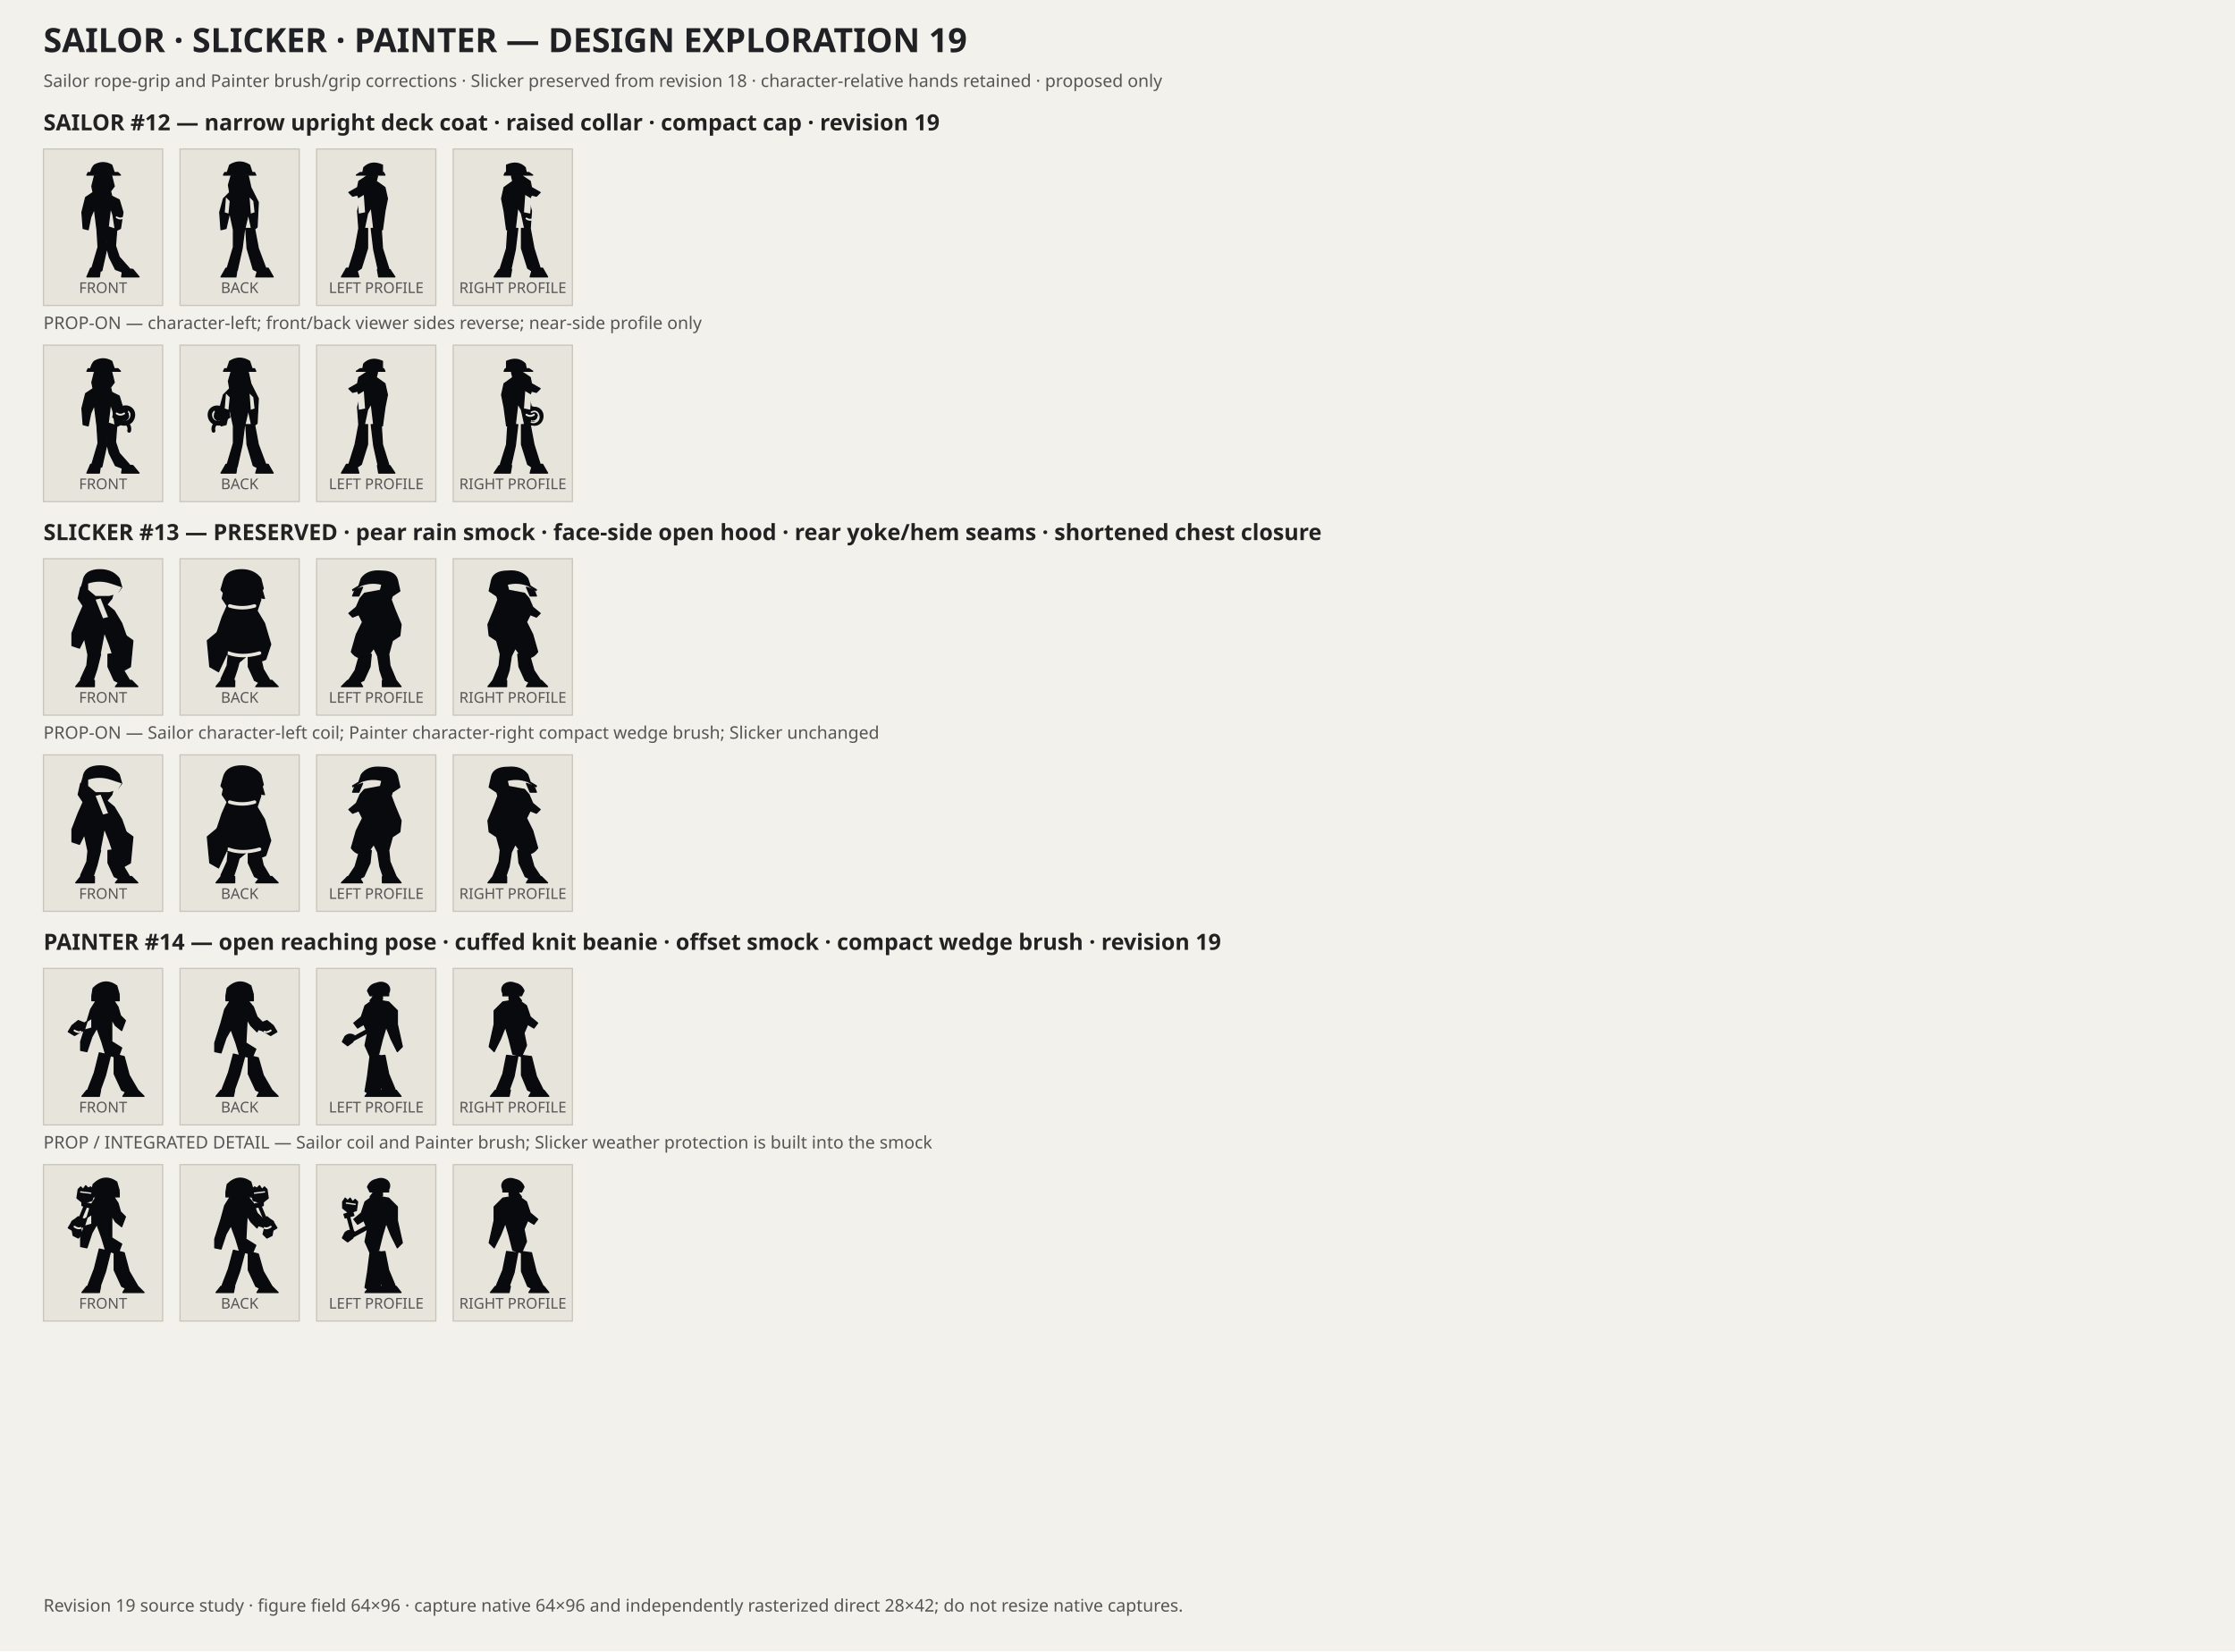
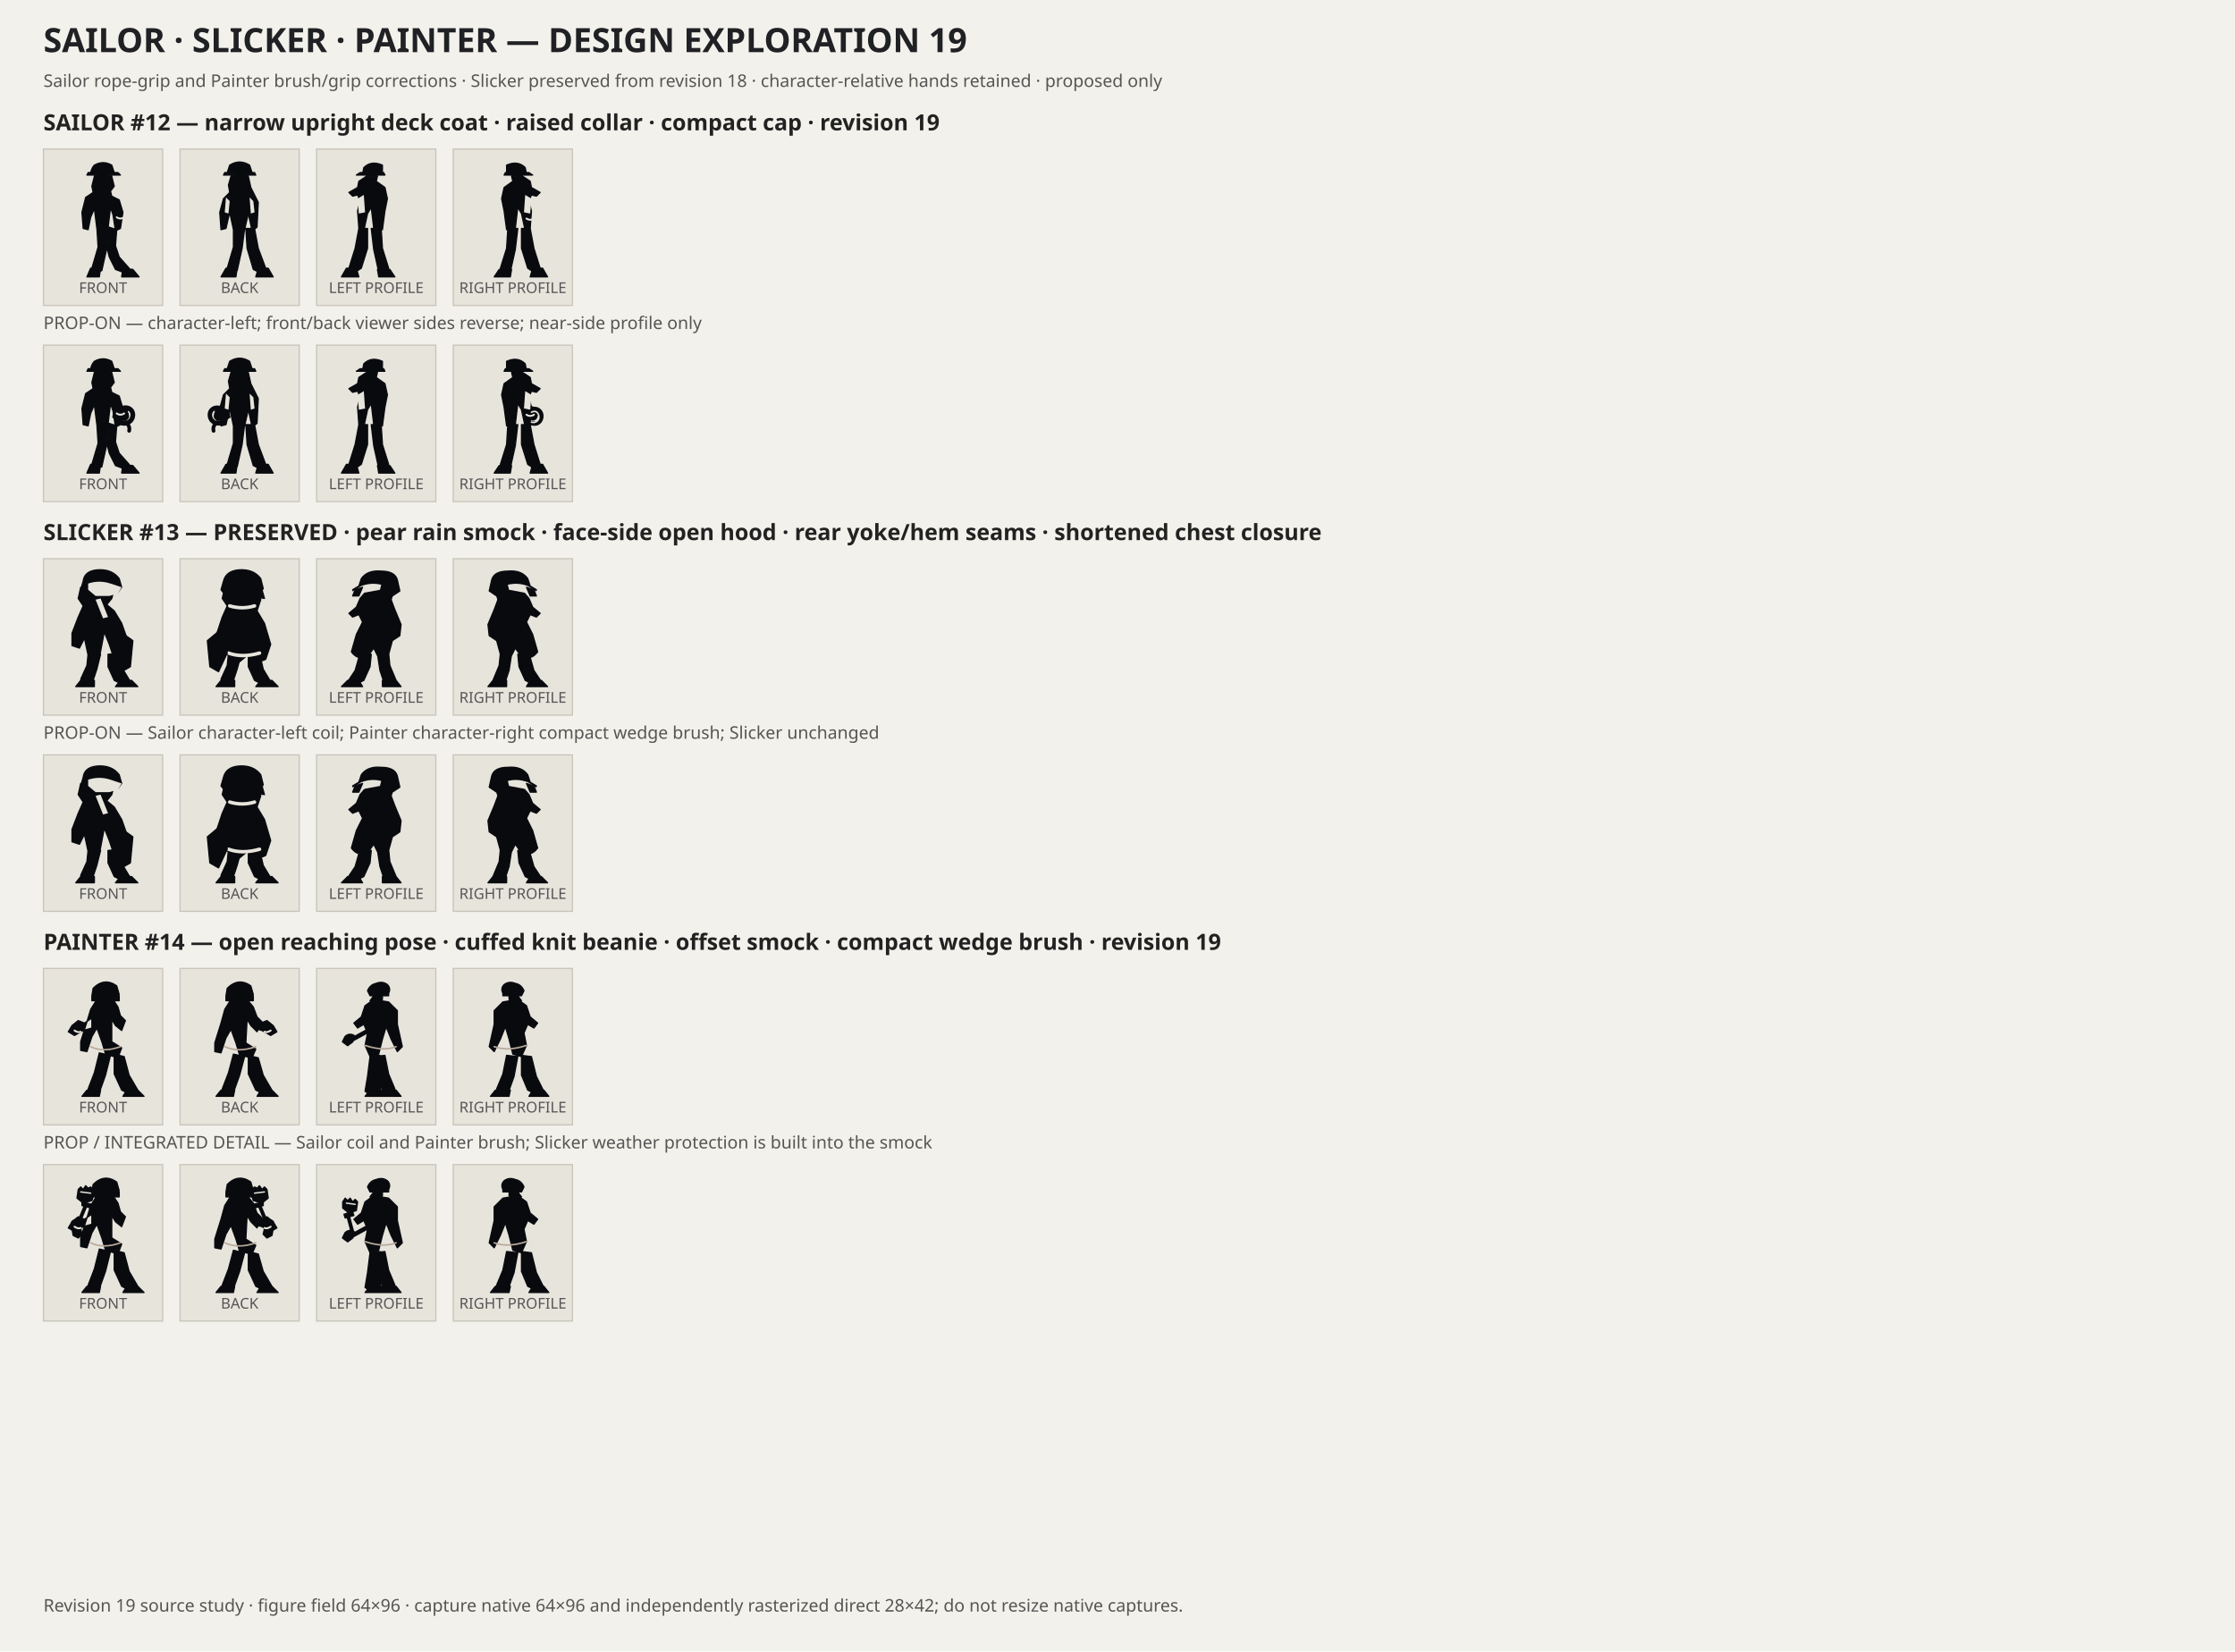
<svg xmlns="http://www.w3.org/2000/svg" width="1800" height="1330" viewBox="0 0 1800 1330">
  <rect width="1800" height="1330" fill="#f3f1eb" />
  <style>.head{font:700 27px sans-serif;fill:#202124}.sub{font:14px sans-serif;fill:#555}.name{font:700 18px sans-serif;fill:#222}.lab{font:12px sans-serif;fill:#555}.panel{fill:#e7e4dc;stroke:#c9c5bb}.sil{fill:#080a0e;stroke:#080a0e;stroke-linejoin:round;stroke-linecap:round}</style>
  <text x="35" y="42" class="head">SAILOR · SLICKER · PAINTER — DESIGN EXPLORATION 19</text>
  <text x="35" y="70" class="sub">Sailor rope-grip and Painter brush/grip corrections · Slicker preserved from revision 18 · character-relative hands retained · proposed only</text>
  <text x="35" y="105" class="name">SAILOR #12 — narrow upright deck coat · raised collar · compact cap · revision 19</text>
  <g transform="translate(35 120)">
    <rect width="96" height="126" class="panel" />
    <g transform="translate(16 8)">
      <g transform="" class="sil">
        <path d="M25 5 Q32 1 39 5 L41 11 L22 11 Q23 7 25 5Z M20 11 L44 11 L46 13 L19 13Z M25 14 Q32 11 39 14 L41 22 L38 26 L39 30 L45 33 L48 43 L46 56 L42 58 L40 45 L38 39 L36 56 L27 56 L25 40 L22 47 L20 57 L16 56 L15 43 L18 31 L24 27 L23 22Z M27 55 L36 55 L35 72 L31 90 L25 92 L23 88 L28 71Z M37 55 L43 57 L42 70 L45 79 L53 88 L50 92 L42 89 L37 79 L35 71Z M22 88 L30 88 L29 95 L19 95Z M48 88 L56 89 L61 95 L47 95Z" />
        <path d="M43 47 Q46 49 49 47" fill="none" stroke="#e7e4dc" stroke-width="1.5" stroke-linecap="round" />
      </g>
    </g>
    <text x="48" y="116" text-anchor="middle" class="lab">FRONT</text>
  </g>
  <g transform="translate(145 120)">
    <rect width="96" height="126" class="panel" />
    <g transform="translate(16 8)">
      <g transform="" class="sil">
        <path d="M24 5 Q32 0 40 5 L42 11 L22 11Z M20 11 L44 11 L45 13 L19 13Z M25 14 Q32 11 39 14 L41 23 L44 29 L47 35 L46 55 L42 58 L39 44 L36 57 L27 57 L24 43 L21 56 L17 57 L16 43 L19 32 L24 27 L23 21Z M27 56 L36 56 L34 72 L30 90 L24 92 L22 88 L27 71Z M37 56 L44 56 L47 72 L53 88 L49 92 L43 89 L38 72Z M21 88 L30 88 L29 95 L17 95Z M47 88 L55 88 L59 95 L45 95Z" />
        <path d="M21 31 L24 34 L23 44 L20 43Z M40 31 L43 34 L44 43 L41 44Z" fill="#e7e4dc" stroke="none" />
      </g>
    </g>
    <text x="48" y="116" text-anchor="middle" class="lab">BACK</text>
  </g>
  <g transform="translate(255 120)">
    <rect width="96" height="126" class="panel" />
    <g transform="translate(16 8)">
      <g transform="translate(64 0) scale(-1 1)" class="sil">
        <path d="M27 5 Q36 1 42 7 L43 12 L27 12Z M26 11 L45 11 L48 13 L25 13Z M40 14 L46 18 L47 23 L54 27 L51 30 L47 29 L45 34 L47 42 L46 56 L42 58 L39 44 L36 39 L34 56 L27 57 L25 42 L23 32 L25 23 L32 18 L31 14Z M28 56 L36 56 L34 73 L30 91 L24 93 L22 88 L27 72Z M39 56 L46 56 L49 72 L54 88 L50 92 L44 88 L39 72Z M21 89 L31 89 L30 95 L17 95Z M48 88 L56 88 L60 95 L46 95Z" />
        <path d="M42 29 L47 32 L46 44 L41 43Z" fill="#e7e4dc" stroke="none" />
      </g>
    </g>
    <text x="48" y="116" text-anchor="middle" class="lab">LEFT PROFILE</text>
  </g>
  <g transform="translate(365 120)">
    <rect width="96" height="126" class="panel" />
    <g transform="translate(16 8)">
      <g transform="" class="sil">
        <path d="M27 5 Q36 1 42 7 L43 12 L27 12Z M26 11 L45 11 L48 13 L25 13Z M40 14 L46 18 L47 23 L54 27 L51 30 L47 29 L45 34 L47 42 L46 56 L42 58 L39 44 L36 39 L34 56 L27 57 L25 42 L23 32 L25 23 L32 18 L31 14Z M28 56 L36 56 L34 73 L30 91 L24 93 L22 88 L27 72Z M39 56 L46 56 L49 72 L54 88 L50 92 L44 88 L39 72Z M21 89 L31 89 L30 95 L17 95Z M48 88 L56 88 L60 95 L46 95Z" />
        <path d="M42 29 L47 32 L46 44 L41 43Z" fill="#e7e4dc" stroke="none" />
        <path d="M43 48 Q46 50 49 48" fill="none" stroke="#e7e4dc" stroke-width="1.5" stroke-linecap="round" />
      </g>
    </g>
    <text x="48" y="116" text-anchor="middle" class="lab">RIGHT PROFILE</text>
  </g>
  <text x="35" y="265" class="sub">PROP-ON — character-left; front/back viewer sides reverse; near-side profile only</text>
  <g transform="translate(35 278)">
    <rect width="96" height="126" class="panel" />
    <g transform="translate(16 8)">
      <g transform="" class="sil">
        <path d="M25 5 Q32 1 39 5 L41 11 L22 11 Q23 7 25 5Z M20 11 L44 11 L46 13 L19 13Z M25 14 Q32 11 39 14 L41 22 L38 26 L39 30 L45 33 L48 43 L46 56 L42 58 L40 45 L38 39 L36 56 L27 56 L25 40 L22 47 L20 57 L16 56 L15 43 L18 31 L24 27 L23 22Z M27 55 L36 55 L35 72 L31 90 L25 92 L23 88 L28 71Z M37 55 L43 57 L42 70 L45 79 L53 88 L50 92 L42 89 L37 79 L35 71Z M22 88 L30 88 L29 95 L19 95Z M48 88 L56 89 L61 95 L47 95Z" />
        <path d="M47 43 C52 41 56 44 56 48 C56 52 53 55 49 55 C45 55 43 52 44 49 C45 46 48 45 50 47 C52 49 51 51 49 51" fill="none" stroke="#080a0e" stroke-width="3.8" stroke-linecap="round" />
        <path d="M41 45 Q45 42 49 44 L52 47 L50 52 L45 53 L40 50Z" fill="#080a0e" stroke="#080a0e" stroke-width="1.2" />
        <path d="M43 47 Q47 42 51 45" fill="none" stroke="#080a0e" stroke-width="2.4" stroke-linecap="round" />
        <path d="M43 47 Q46 49 49 47" fill="none" stroke="#e7e4dc" stroke-width="1.5" stroke-linecap="round" />
        <path d="M50 54 Q54 57 53 61" fill="none" stroke="#080a0e" stroke-width="3" stroke-linecap="round" />
      </g>
    </g>
    <text x="48" y="116" text-anchor="middle" class="lab">FRONT</text>
  </g>
  <g transform="translate(145 278)">
    <rect width="96" height="126" class="panel" />
    <g transform="translate(16 8)">
      <g transform="" class="sil">
        <path d="M24 5 Q32 0 40 5 L42 11 L22 11Z M20 11 L44 11 L45 13 L19 13Z M25 14 Q32 11 39 14 L41 23 L44 29 L47 35 L46 55 L42 58 L39 44 L36 57 L27 57 L24 43 L21 56 L17 57 L16 43 L19 32 L24 27 L23 21Z M27 56 L36 56 L34 72 L30 90 L24 92 L22 88 L27 71Z M37 56 L44 56 L47 72 L53 88 L49 92 L43 89 L38 72Z M21 88 L30 88 L29 95 L17 95Z M47 88 L55 88 L59 95 L45 95Z" />
        <path d="M17 43 C12 41 8 44 8 48 C8 52 11 55 15 55 C19 55 21 52 20 49 C19 46 16 45 14 47 C12 49 13 51 15 51" fill="none" stroke="#080a0e" stroke-width="3.6" stroke-linecap="round" />
        <path d="M23 45 Q19 42 15 44 L12 47 L14 52 L19 53 L24 50Z" fill="#080a0e" stroke="#080a0e" stroke-width="1.2" />
        <path d="M21 31 L24 34 L23 44 L20 43Z M40 31 L43 34 L44 43 L41 44Z" fill="#e7e4dc" stroke="none" />
        <path d="M21 47 Q17 42 13 45" fill="none" stroke="#080a0e" stroke-width="2.4" stroke-linecap="round" />
        <path d="M14 54 Q10 57 11 61" fill="none" stroke="#080a0e" stroke-width="3" stroke-linecap="round" />
      </g>
    </g>
    <text x="48" y="116" text-anchor="middle" class="lab">BACK</text>
  </g>
  <g transform="translate(255 278)">
    <rect width="96" height="126" class="panel" />
    <g transform="translate(16 8)">
      <g transform="translate(64 0) scale(-1 1)" class="sil">
        <path d="M27 5 Q36 1 42 7 L43 12 L27 12Z M26 11 L45 11 L48 13 L25 13Z M40 14 L46 18 L47 23 L54 27 L51 30 L47 29 L45 34 L47 42 L46 56 L42 58 L39 44 L36 39 L34 56 L27 57 L25 42 L23 32 L25 23 L32 18 L31 14Z M28 56 L36 56 L34 73 L30 91 L24 93 L22 88 L27 72Z M39 56 L46 56 L49 72 L54 88 L50 92 L44 88 L39 72Z M21 89 L31 89 L30 95 L17 95Z M48 88 L56 88 L60 95 L46 95Z" />
        <path d="M42 29 L47 32 L46 44 L41 43Z" fill="#e7e4dc" stroke="none" />
      </g>
    </g>
    <text x="48" y="116" text-anchor="middle" class="lab">LEFT PROFILE</text>
  </g>
  <g transform="translate(365 278)">
    <rect width="96" height="126" class="panel" />
    <g transform="translate(16 8)">
      <g transform="" class="sil">
        <path d="M27 5 Q36 1 42 7 L43 12 L27 12Z M26 11 L45 11 L48 13 L25 13Z M40 14 L46 18 L47 23 L54 27 L51 30 L47 29 L45 34 L47 42 L46 56 L42 58 L39 44 L36 39 L34 56 L27 57 L25 42 L23 32 L25 23 L32 18 L31 14Z M28 56 L36 56 L34 73 L30 91 L24 93 L22 88 L27 72Z M39 56 L46 56 L49 72 L54 88 L50 92 L44 88 L39 72Z M21 89 L31 89 L30 95 L17 95Z M48 88 L56 88 L60 95 L46 95Z" />
        <path d="M47 44 C51 42 55 45 55 49 C55 53 52 56 48 55 C44 55 42 52 43 49 C44 46 47 45 49 47 C51 49 50 51 48 51" fill="none" stroke="#080a0e" stroke-width="3.6" stroke-linecap="round" />
        <path d="M42 43 Q46 40 50 43 L53 47 L50 51 L45 51 L41 48Z" fill="#080a0e" stroke="#080a0e" stroke-width="1.2" />
        <path d="M42 29 L47 32 L46 44 L41 43Z" fill="#e7e4dc" stroke="none" />
        <path d="M43 48 Q47 43 51 46" fill="none" stroke="#080a0e" stroke-width="2.4" stroke-linecap="round" />
        <path d="M43 48 Q46 50 49 48" fill="none" stroke="#e7e4dc" stroke-width="1.5" stroke-linecap="round" />
        <path d="M47 46 C51 44 53 47 53 50 C53 53 50 55 47 54" fill="none" stroke="#e7e4dc" stroke-width="1.25" stroke-linecap="round" />
      </g>
    </g>
    <text x="48" y="116" text-anchor="middle" class="lab">RIGHT PROFILE</text>
  </g>
  <text x="35" y="435" class="name">SLICKER #13 — PRESERVED · pear rain smock · face-side open hood · rear yoke/hem seams · shortened chest closure</text>
  <g transform="translate(35 450)">
    <rect width="96" height="126" class="panel" />
    <g transform="translate(16 8)">
      <g transform="" class="sil">
        <path d="M16 10 Q17 2 27 1 Q39 0 45 8 L47 15 L44 19 L39 17 L23 17 L19 21 L14 17Z M14 15 Q28 12 41 17 L39 24 L35 29 L41 34 L47 44 L53 61 L49 73 L42 76 L37 61 L33 51 L29 72 L20 70 L17 56 L13 64 L7 62 L7 52 L12 39 L16 30 L12 24Z M20 68 L30 69 L27 81 L23 93 L16 94 L14 89 L19 78Z M36 69 L45 68 L48 81 L54 91 L49 94 L41 90 L36 79Z M14 90 L25 90 L25 95 L10 95Z M46 90 L55 90 L60 95 L42 95Z" />
        <path d="M20 12 Q29 9 38 12 L47 15 L44 20 L37 22 L26 22 L20 17Z" fill="#e7e4dc" stroke="none" />
        <path d="M26 25 L30 24 L36 39 L32 40Z" fill="#e7e4dc" stroke="none" />
        <path d="M42 48 L56 58 L54 79 L47 83 L40 68Z" fill="#080a0e" stroke="#080a0e" stroke-width="1" />
      </g>
    </g>
    <text x="48" y="116" text-anchor="middle" class="lab">FRONT</text>
  </g>
  <g transform="translate(145 450)">
    <rect width="96" height="126" class="panel" />
    <g transform="translate(16 8)">
      <g transform="" class="sil">
        <path d="M19 10 Q21 2 31 1 Q43 0 49 8 L51 16 L48 21 L42 18 L25 18 L21 22 L17 17Z M20 15 Q34 12 47 17 L49 25 L46 34 L52 44 L57 61 L53 73 Q46 77 38 70 L32 75 L23 70 L16 65 L13 54 L18 39 L22 30 L18 24Z M23 68 L33 70 L30 81 L26 93 L19 94 L17 89 L22 78Z M39 69 L48 68 L51 81 L57 91 L52 94 L44 90 L39 79Z M17 90 L28 90 L28 95 L13 95Z M49 90 L58 90 L63 95 L45 95Z" />
        <path d="M24 30 Q34 33 44 30" fill="none" stroke="#e7e4dc" stroke-width="2.8" stroke-linecap="round" />
        <path d="M23 68 Q34 72 48 68" fill="none" stroke="#e7e4dc" stroke-width="2.8" stroke-linecap="round" />
        <path d="M43 15 L50 17 L52 24 L46 23Z" fill="#080a0e" stroke="#080a0e" stroke-width="1" />
        <path d="M18 48 L6 58 L8 79 L15 83 L22 68Z" fill="#080a0e" stroke="#080a0e" stroke-width="1" />
      </g>
    </g>
    <text x="48" y="116" text-anchor="middle" class="lab">BACK</text>
  </g>
  <g transform="translate(255 450)">
    <rect width="96" height="126" class="panel" />
    <g transform="translate(16 8)">
      <g transform="translate(64 0) scale(-1 1)" class="sil">
        <path d="M15 9 Q17 2 28 2 Q39 1 44 8 L46 14 L51 17 L49 21 L43 18 L23 18 L19 22 L13 18Z M17 15 Q30 13 39 17 L45 24 L48 31 L54 36 L51 39 L46 37 L43 43 L48 53 L52 67 Q47 74 39 71 L34 64 L30 72 L22 69 L19 58 L13 54 L12 45 L17 33 L20 25Z M22 68 L31 69 L29 82 L25 94 L18 95 L16 90 L21 78Z M36 69 L45 68 L49 82 L55 91 L50 94 L42 90 L37 79Z M16 90 L27 90 L27 95 L12 95Z M46 90 L55 90 L60 95 L43 95Z" />
        <path d="M28 13 Q36 11 44 14 L52 19 L45 20 L29 17Z" fill="#e7e4dc" stroke="none" />
        <path d="M43 15 L49 17 L51 22 L46 22Z" fill="#080a0e" stroke="#080a0e" stroke-width="1" />
      </g>
    </g>
    <text x="48" y="116" text-anchor="middle" class="lab">LEFT PROFILE</text>
  </g>
  <g transform="translate(365 450)">
    <rect width="96" height="126" class="panel" />
    <g transform="translate(16 8)">
      <g transform="" class="sil">
        <path d="M15 9 Q17 2 28 2 Q39 1 44 8 L46 14 L51 17 L49 21 L43 18 L23 18 L19 22 L13 18Z M17 15 Q30 13 39 17 L45 24 L48 31 L54 36 L51 39 L46 37 L43 43 L48 53 L52 67 Q47 74 39 71 L34 64 L30 72 L22 69 L19 58 L13 54 L12 45 L17 33 L20 25Z M22 68 L31 69 L29 82 L25 94 L18 95 L16 90 L21 78Z M36 69 L45 68 L49 82 L55 91 L50 94 L42 90 L37 79Z M16 90 L27 90 L27 95 L12 95Z M46 90 L55 90 L60 95 L43 95Z" />
        <path d="M28 13 Q36 11 44 14 L52 19 L45 20 L29 17Z" fill="#e7e4dc" stroke="none" />
        <path d="M43 15 L49 17 L51 22 L46 22Z" fill="#080a0e" stroke="#080a0e" stroke-width="1" />
      </g>
    </g>
    <text x="48" y="116" text-anchor="middle" class="lab">RIGHT PROFILE</text>
  </g>
  <text x="35" y="595" class="sub">PROP-ON — Sailor character-left coil; Painter character-right compact wedge brush; Slicker unchanged</text>
  <g transform="translate(35 608)">
    <rect width="96" height="126" class="panel" />
    <g transform="translate(16 8)">
      <g transform="" class="sil">
        <path d="M16 10 Q17 2 27 1 Q39 0 45 8 L47 15 L44 19 L39 17 L23 17 L19 21 L14 17Z M14 15 Q28 12 41 17 L39 24 L35 29 L41 34 L47 44 L53 61 L49 73 L42 76 L37 61 L33 51 L29 72 L20 70 L17 56 L13 64 L7 62 L7 52 L12 39 L16 30 L12 24Z M20 68 L30 69 L27 81 L23 93 L16 94 L14 89 L19 78Z M36 69 L45 68 L48 81 L54 91 L49 94 L41 90 L36 79Z M14 90 L25 90 L25 95 L10 95Z M46 90 L55 90 L60 95 L42 95Z" />
        <path d="M20 12 Q29 9 38 12 L47 15 L44 20 L37 22 L26 22 L20 17Z" fill="#e7e4dc" stroke="none" />
        <path d="M26 25 L30 24 L36 39 L32 40Z" fill="#e7e4dc" stroke="none" />
        <path d="M42 48 L56 58 L54 79 L47 83 L40 68Z" fill="#080a0e" stroke="#080a0e" stroke-width="1" />
      </g>
    </g>
    <text x="48" y="116" text-anchor="middle" class="lab">FRONT</text>
  </g>
  <g transform="translate(145 608)">
    <rect width="96" height="126" class="panel" />
    <g transform="translate(16 8)">
      <g transform="" class="sil">
        <path d="M19 10 Q21 2 31 1 Q43 0 49 8 L51 16 L48 21 L42 18 L25 18 L21 22 L17 17Z M20 15 Q34 12 47 17 L49 25 L46 34 L52 44 L57 61 L53 73 Q46 77 38 70 L32 75 L23 70 L16 65 L13 54 L18 39 L22 30 L18 24Z M23 68 L33 70 L30 81 L26 93 L19 94 L17 89 L22 78Z M39 69 L48 68 L51 81 L57 91 L52 94 L44 90 L39 79Z M17 90 L28 90 L28 95 L13 95Z M49 90 L58 90 L63 95 L45 95Z" />
        <path d="M24 30 Q34 33 44 30" fill="none" stroke="#e7e4dc" stroke-width="2.8" stroke-linecap="round" />
        <path d="M23 68 Q34 72 48 68" fill="none" stroke="#e7e4dc" stroke-width="2.8" stroke-linecap="round" />
        <path d="M43 15 L50 17 L52 24 L46 23Z" fill="#080a0e" stroke="#080a0e" stroke-width="1" />
        <path d="M18 48 L6 58 L8 79 L15 83 L22 68Z" fill="#080a0e" stroke="#080a0e" stroke-width="1" />
      </g>
    </g>
    <text x="48" y="116" text-anchor="middle" class="lab">BACK</text>
  </g>
  <g transform="translate(255 608)">
    <rect width="96" height="126" class="panel" />
    <g transform="translate(16 8)">
      <g transform="translate(64 0) scale(-1 1)" class="sil">
        <path d="M15 9 Q17 2 28 2 Q39 1 44 8 L46 14 L51 17 L49 21 L43 18 L23 18 L19 22 L13 18Z M17 15 Q30 13 39 17 L45 24 L48 31 L54 36 L51 39 L46 37 L43 43 L48 53 L52 67 Q47 74 39 71 L34 64 L30 72 L22 69 L19 58 L13 54 L12 45 L17 33 L20 25Z M22 68 L31 69 L29 82 L25 94 L18 95 L16 90 L21 78Z M36 69 L45 68 L49 82 L55 91 L50 94 L42 90 L37 79Z M16 90 L27 90 L27 95 L12 95Z M46 90 L55 90 L60 95 L43 95Z" />
        <path d="M28 13 Q36 11 44 14 L52 19 L45 20 L29 17Z" fill="#e7e4dc" stroke="none" />
        <path d="M43 15 L49 17 L51 22 L46 22Z" fill="#080a0e" stroke="#080a0e" stroke-width="1" />
      </g>
    </g>
    <text x="48" y="116" text-anchor="middle" class="lab">LEFT PROFILE</text>
  </g>
  <g transform="translate(365 608)">
    <rect width="96" height="126" class="panel" />
    <g transform="translate(16 8)">
      <g transform="" class="sil">
        <path d="M15 9 Q17 2 28 2 Q39 1 44 8 L46 14 L51 17 L49 21 L43 18 L23 18 L19 22 L13 18Z M17 15 Q30 13 39 17 L45 24 L48 31 L54 36 L51 39 L46 37 L43 43 L48 53 L52 67 Q47 74 39 71 L34 64 L30 72 L22 69 L19 58 L13 54 L12 45 L17 33 L20 25Z M22 68 L31 69 L29 82 L25 94 L18 95 L16 90 L21 78Z M36 69 L45 68 L49 82 L55 91 L50 94 L42 90 L37 79Z M16 90 L27 90 L27 95 L12 95Z M46 90 L55 90 L60 95 L43 95Z" />
        <path d="M28 13 Q36 11 44 14 L52 19 L45 20 L29 17Z" fill="#e7e4dc" stroke="none" />
        <path d="M43 15 L49 17 L51 22 L46 22Z" fill="#080a0e" stroke="#080a0e" stroke-width="1" />
      </g>
    </g>
    <text x="48" y="116" text-anchor="middle" class="lab">RIGHT PROFILE</text>
  </g>
  <text x="35" y="765" class="name">PAINTER #14 — open reaching pose · cuffed knit beanie · offset smock · compact wedge brush · revision 19</text>
  <g transform="translate(35 780)">
    <rect width="96" height="126" class="panel" />
    <g transform="translate(18 8)">
      <g transform="" class="sil">
        <path d="M22 8 Q31 -1 41 6 L43 13 L21 14Z M21 14 Q32 11 43 14 L43 18 L21 18Z M25 17 Q31 13 38 17 L42 23 L44 30 L48 34 L45 42 L40 38 L37 33 L37 51 L45 56 L42 64 L32 61 L29 51 L25 40 L21 47 L17 59 L12 58 L12 51 L17 35 L20 25Z M21 32 L15 36 L10 34 L5 38 L2 43 L7 46 L14 42 L21 40Z M27 60 L36 62 L32 78 L27 92 L20 94 L18 89 L23 76Z M39 61 L47 63 L51 78 L58 90 L53 94 L45 90 L39 77Z M17 90 L28 90 L27 95 L13 95Z M49 90 L58 90 L63 95 L46 95Z" />
        <path d="M7 42 Q10 44 12 43" fill="none" stroke="#e7e4dc" stroke-width="1.5" stroke-linecap="round" />
+         <path d="M20 55 Q30 60 44 55" fill="none" stroke="#b8a99a" stroke-width="1.25" stroke-linecap="round" />
      </g>
    </g>
    <text x="48" y="116" text-anchor="middle" class="lab">FRONT</text>
  </g>
  <g transform="translate(145 780)">
    <rect width="96" height="126" class="panel" />
    <g transform="translate(16 8)">
      <g transform="" class="sil">
        <path d="M22 8 Q31 -1 41 6 L43 13 L21 14Z M21 14 Q32 11 43 14 L43 18 L21 18Z M25 17 Q31 13 38 17 L43 23 L46 31 L50 35 L46 43 L41 38 L38 33 L37 52 L45 57 L42 64 L32 62 L29 52 L25 41 L21 48 L17 60 L12 59 L12 52 L17 36 L20 25Z M43 32 L49 36 L54 34 L59 38 L62 43 L57 46 L50 42 L43 40Z M27 61 L36 63 L32 78 L27 92 L20 94 L18 89 L23 76Z M39 62 L47 64 L51 78 L58 90 L53 94 L45 90 L39 77Z M17 90 L28 90 L27 95 L13 95Z M49 90 L58 90 L63 95 L46 95Z" />
        <path d="M57 42 Q54 44 52 43" fill="none" stroke="#e7e4dc" stroke-width="1.5" stroke-linecap="round" />
+         <path d="M20 55 Q31 60 45 55" fill="none" stroke="#b8a99a" stroke-width="1.25" stroke-linecap="round" />
      </g>
    </g>
    <text x="48" y="116" text-anchor="middle" class="lab">BACK</text>
  </g>
  <g transform="translate(255 780)">
    <rect width="96" height="126" class="panel" />
    <g transform="translate(16 8)">
      <g transform="translate(69 0) scale(-1 1)" class="sil">
        <path d="M27 12 Q25 8 28 5 Q32 2 37 4 Q42 5 44 10 L42 14 L27 14Z M32 13 L39 14 L42 18 L38 20 L32 17Z M39 17 L46 22 L49 31 L55 36 L52 40 L47 37 L44 44 L46 54 L42 63 L35 61 L32 49 L29 39 L25 49 L20 59 L16 55 L20 37 L20 26 L27 19Z M30 62 L39 63 L36 79 L31 93 L24 94 L22 89 L27 77Z M34 62 L42 63 L44 79 L46 91 L41 94 L34 90 L31 78Z M21 90 L33 90 L32 95 L17 95Z M32 90 L42 90 L46 95 L29 95Z" />
        <path d="M45 43 L56 49" fill="none" stroke="#080a0e" stroke-width="3.6" stroke-linecap="round" />
        <path d="M55 46 Q59 44 62 47 L64 51 L60 54 L56 51Z" fill="#080a0e" stroke="#080a0e" stroke-width="1.4" />
        <path d="M7 47 Q10 49 13 48" fill="none" stroke="#e7e4dc" stroke-width="1.5" stroke-linecap="round" />
+         <path d="M21 55 Q31 59 46 54" fill="none" stroke="#b8a99a" stroke-width="1.25" stroke-linecap="round" />
      </g>
    </g>
    <text x="48" y="116" text-anchor="middle" class="lab">LEFT PROFILE</text>
  </g>
  <g transform="translate(365 780)">
    <rect width="96" height="126" class="panel" />
    <g transform="translate(13 8)">
      <g transform="" class="sil">
        <path d="M27 12 Q25 8 28 5 Q32 2 37 4 Q42 5 44 10 L42 14 L27 14Z M32 13 L39 14 L42 18 L38 20 L32 17Z M39 17 L46 22 L49 31 L55 36 L52 40 L47 37 L44 44 L46 54 L42 63 L35 61 L32 49 L29 39 L25 49 L20 59 L16 55 L20 37 L20 26 L27 19Z M30 62 L39 63 L36 79 L31 93 L24 94 L22 89 L27 77Z M42 62 L50 63 L54 79 L60 91 L55 94 L47 90 L42 78Z M21 90 L33 90 L32 95 L17 95Z M51 90 L60 90 L64 95 L48 95Z" />
+         <path d="M20 55 Q31 59 46 54" fill="none" stroke="#b8a99a" stroke-width="1.25" stroke-linecap="round" />
      </g>
    </g>
    <text x="48" y="116" text-anchor="middle" class="lab">RIGHT PROFILE</text>
  </g>
  <text x="35" y="925" class="sub">PROP / INTEGRATED DETAIL — Sailor coil and Painter brush; Slicker weather protection is built into the smock</text>
  <g transform="translate(35 938)">
    <rect width="96" height="126" class="panel" />
    <g transform="translate(18 8)">
      <g transform="" class="sil">
        <path d="M22 8 Q31 -1 41 6 L43 13 L21 14Z M21 14 Q32 11 43 14 L43 18 L21 18Z M25 17 Q31 13 38 17 L42 23 L44 30 L48 34 L45 42 L40 38 L37 33 L37 51 L45 56 L42 64 L32 61 L29 51 L25 40 L21 47 L17 59 L12 58 L12 51 L17 35 L20 25Z M21 32 L15 36 L10 34 L5 38 L2 43 L7 46 L14 42 L21 40Z M27 60 L36 62 L32 78 L27 92 L20 94 L18 89 L23 76Z M39 61 L47 63 L51 78 L58 90 L53 94 L45 90 L39 77Z M17 90 L28 90 L27 95 L13 95Z M49 90 L58 90 L63 95 L46 95Z" />
        <path d="M5 38 Q8 35 11 38 L13 42 L10 46 L6 44Z" fill="#080a0e" stroke="#080a0e" stroke-width="1.3" />
        <path d="M9 42 L16 25" fill="none" stroke="#080a0e" stroke-width="3" stroke-linecap="round" />
        <path d="M13 22 L21 24 L20 27 L13 25Z" fill="#080a0e" stroke="#080a0e" stroke-width="1" />
        <path d="M10 12 L12 10 L14 12 L16 9 L18 11 L20 10 L22 12 L23 15 L21 21 L14 23 L9 19Z" fill="#080a0e" stroke="#080a0e" stroke-width="1" />
        <path d="M12 14 L20 15" fill="none" stroke="#e7e4dc" stroke-width="1.1" stroke-linecap="round" />
        <path d="M5 43 Q9 41 12 44 L13 48 L10 51 L6 49Z" fill="#080a0e" stroke="#080a0e" stroke-width="1.2" />
        <path d="M7 42 Q10 44 12 43" fill="none" stroke="#e7e4dc" stroke-width="1.5" stroke-linecap="round" />
+         <path d="M20 55 Q30 60 44 55" fill="none" stroke="#b8a99a" stroke-width="1.25" stroke-linecap="round" />
      </g>
    </g>
    <text x="48" y="116" text-anchor="middle" class="lab">FRONT</text>
  </g>
  <g transform="translate(145 938)">
    <rect width="96" height="126" class="panel" />
    <g transform="translate(16 8)">
      <g transform="" class="sil">
        <path d="M22 8 Q31 -1 41 6 L43 13 L21 14Z M21 14 Q32 11 43 14 L43 18 L21 18Z M25 17 Q31 13 38 17 L43 23 L46 31 L50 35 L46 43 L41 38 L38 33 L37 52 L45 57 L42 64 L32 62 L29 52 L25 41 L21 48 L17 60 L12 59 L12 52 L17 36 L20 25Z M43 32 L49 36 L54 34 L59 38 L62 43 L57 46 L50 42 L43 40Z M27 61 L36 63 L32 78 L27 92 L20 94 L18 89 L23 76Z M39 62 L47 64 L51 78 L58 90 L53 94 L45 90 L39 77Z M17 90 L28 90 L27 95 L13 95Z M49 90 L58 90 L63 95 L46 95Z" />
        <path d="M59 38 Q56 35 53 38 L51 42 L54 46 L58 44Z" fill="#080a0e" stroke="#080a0e" stroke-width="1.3" />
        <path d="M55 42 L48 25" fill="none" stroke="#080a0e" stroke-width="3" stroke-linecap="round" />
        <path d="M51 22 L43 24 L44 27 L51 25Z" fill="#080a0e" stroke="#080a0e" stroke-width="1" />
        <path d="M54 12 L52 10 L50 12 L48 9 L46 11 L44 10 L42 12 L41 15 L43 21 L50 23 L55 19Z" fill="#080a0e" stroke="#080a0e" stroke-width="1" />
        <path d="M52 14 L44 15" fill="none" stroke="#e7e4dc" stroke-width="1.1" stroke-linecap="round" />
        <path d="M59 43 Q55 41 52 44 L51 48 L54 51 L58 49Z" fill="#080a0e" stroke="#080a0e" stroke-width="1.2" />
        <path d="M57 42 Q54 44 52 43" fill="none" stroke="#e7e4dc" stroke-width="1.5" stroke-linecap="round" />
+         <path d="M20 55 Q31 60 45 55" fill="none" stroke="#b8a99a" stroke-width="1.25" stroke-linecap="round" />
      </g>
    </g>
    <text x="48" y="116" text-anchor="middle" class="lab">BACK</text>
  </g>
  <g transform="translate(255 938)">
    <rect width="96" height="126" class="panel" />
    <g transform="translate(16 8)">
      <g transform="translate(69 0) scale(-1 1)" class="sil">
        <path d="M27 12 Q25 8 28 5 Q32 2 37 4 Q42 5 44 10 L42 14 L27 14Z M32 13 L39 14 L42 18 L38 20 L32 17Z M39 17 L46 22 L49 31 L55 36 L52 40 L47 37 L44 44 L46 54 L42 63 L35 61 L32 49 L29 39 L25 49 L20 59 L16 55 L20 37 L20 26 L27 19Z M30 62 L39 63 L36 79 L31 93 L24 94 L22 89 L27 77Z M34 62 L42 63 L44 79 L46 91 L41 94 L34 90 L31 78Z M21 90 L33 90 L32 95 L17 95Z M32 90 L42 90 L46 95 L29 95Z" />
        <path d="M45 43 L56 49" fill="none" stroke="#080a0e" stroke-width="3.6" stroke-linecap="round" />
        <path d="M55 46 Q59 44 62 47 L64 51 L60 54 L56 51Z" fill="#080a0e" stroke="#080a0e" stroke-width="1.4" />
        <path d="M56 47 L60 32" fill="none" stroke="#080a0e" stroke-width="3" stroke-linecap="round" />
        <path d="M56 30 L63 32 L62 35 L55 33Z" fill="#080a0e" stroke="#080a0e" stroke-width="1" />
        <path d="M52 22 L54 20 L56 22 L58 19 L60 21 L62 19 L64 22 L64 27 L59 31 L53 29Z" fill="#080a0e" stroke="#080a0e" stroke-width="1" />
        <path d="M54 24 L61 23" fill="none" stroke="#e7e4dc" stroke-width="1.1" stroke-linecap="round" />
        <path d="M7 47 Q10 49 13 48" fill="none" stroke="#e7e4dc" stroke-width="1.5" stroke-linecap="round" />
+         <path d="M21 55 Q31 59 46 54" fill="none" stroke="#b8a99a" stroke-width="1.25" stroke-linecap="round" />
      </g>
    </g>
    <text x="48" y="116" text-anchor="middle" class="lab">LEFT PROFILE</text>
  </g>
  <g transform="translate(365 938)">
    <rect width="96" height="126" class="panel" />
    <g transform="translate(13 8)">
      <g transform="" class="sil">
        <path d="M27 12 Q25 8 28 5 Q32 2 37 4 Q42 5 44 10 L42 14 L27 14Z M32 13 L39 14 L42 18 L38 20 L32 17Z M39 17 L46 22 L49 31 L55 36 L52 40 L47 37 L44 44 L46 54 L42 63 L35 61 L32 49 L29 39 L25 49 L20 59 L16 55 L20 37 L20 26 L27 19Z M30 62 L39 63 L36 79 L31 93 L24 94 L22 89 L27 77Z M42 62 L50 63 L54 79 L60 91 L55 94 L47 90 L42 78Z M21 90 L33 90 L32 95 L17 95Z M51 90 L60 90 L64 95 L48 95Z" />
+         <path d="M20 55 Q31 59 46 54" fill="none" stroke="#b8a99a" stroke-width="1.25" stroke-linecap="round" />
      </g>
    </g>
    <text x="48" y="116" text-anchor="middle" class="lab">RIGHT PROFILE</text>
  </g>
  <text x="35" y="1298" class="sub">Revision 19 source study · figure field 64×96 · capture native 64×96 and independently rasterized direct 28×42; do not resize native captures.</text>
</svg>
